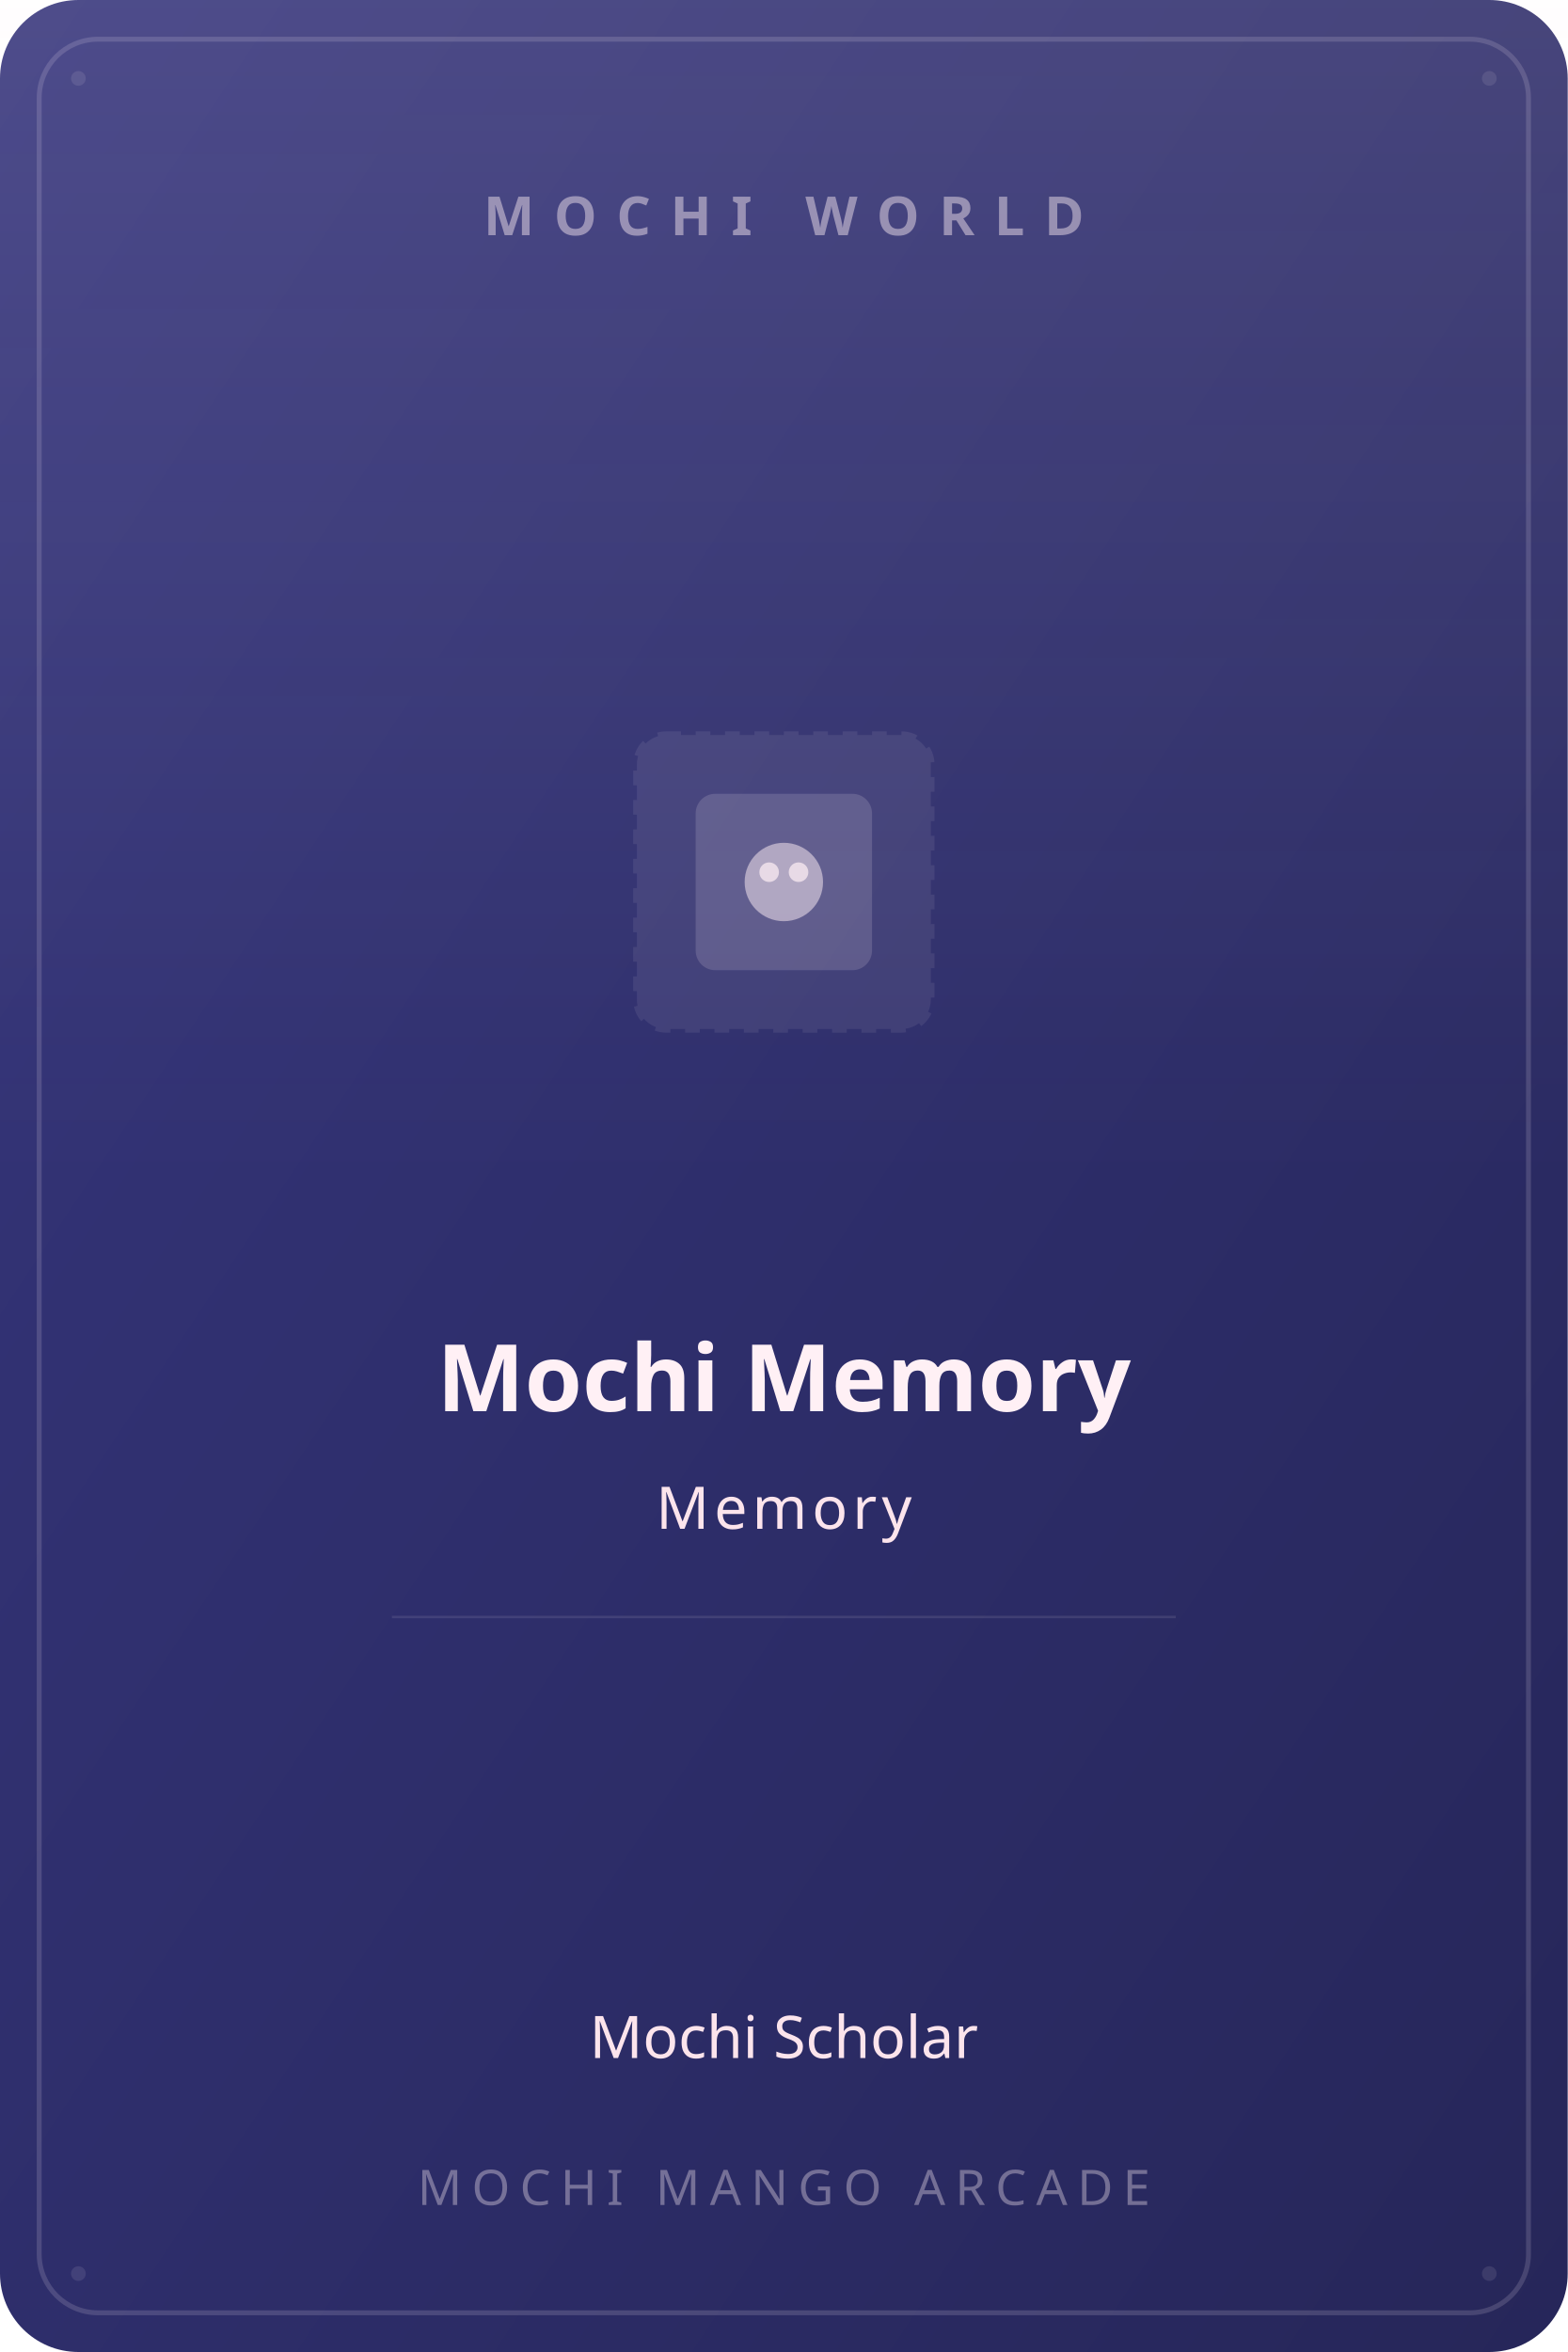
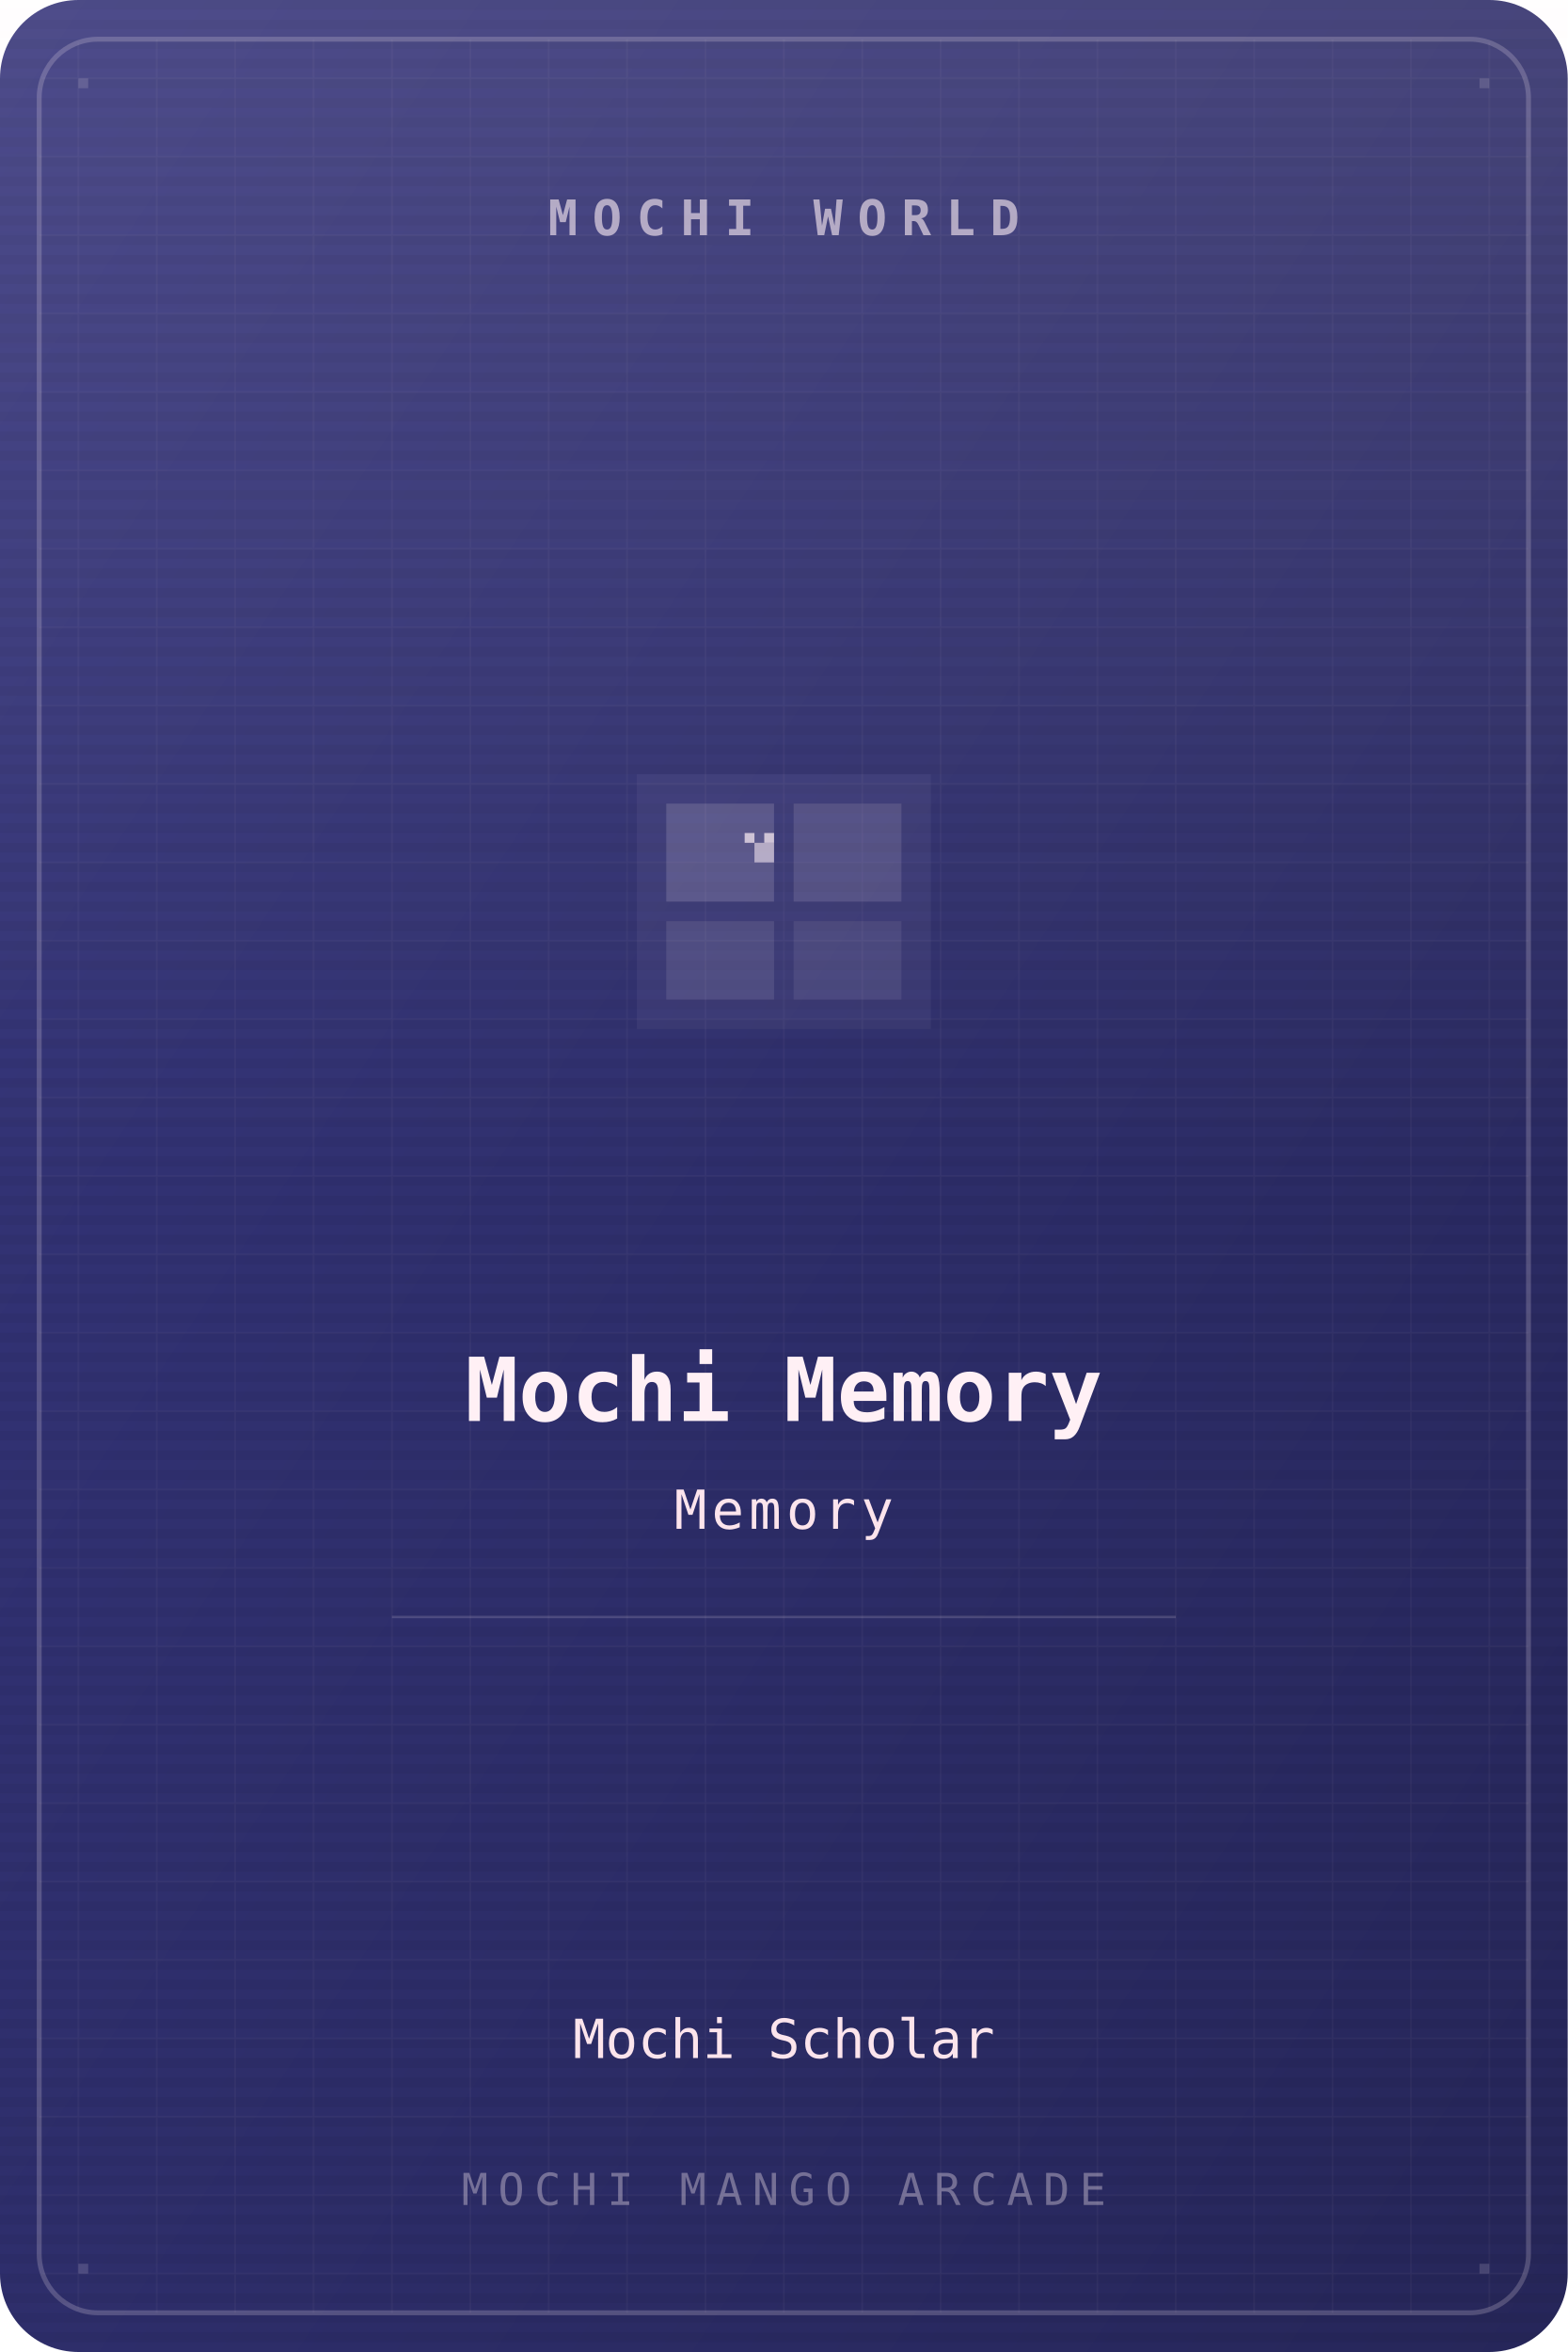
<svg xmlns="http://www.w3.org/2000/svg" viewBox="0 0 320 480">
  <defs>
    <linearGradient id="b" x1="0" y1="0" x2="1" y2="1">
      <stop offset="0%" stop-color="hsl(240,40%,35%)" />
      <stop offset="100%" stop-color="hsl(240,40%,25%)" />
    </linearGradient>
    <linearGradient id="g" x1=".5" y1="0" x2=".5" y2="1">
      <stop offset="0%" stop-color="#fff0f5" stop-opacity=".12" />
      <stop offset="100%" stop-color="#fff0f5" stop-opacity="0" />
    </linearGradient>
+     <pattern id="scan" width="4" height="4" patternUnits="userSpaceOnUse">
+       <rect width="4" height="2" fill="#000" opacity=".04" />
+     </pattern>
+     <pattern id="grid" width="16" height="16" patternUnits="userSpaceOnUse">
+       <rect width="16" height="16" fill="none" stroke="#fff0f5" stroke-width=".3" opacity=".04" />
+     </pattern>
  </defs>
  <rect width="320" height="480" rx="16" fill="url(#b)" />
-   <rect x="8" y="8" width="304" height="464" rx="12" fill="none" stroke="#fff0f5" stroke-width="1" opacity=".15" />
+   <rect width="320" height="480" rx="16" fill="url(#scan)" />
+   <rect x="8" y="8" width="304" height="464" rx="12" fill="url(#grid)" />
+   <rect x="8" y="8" width="304" height="464" rx="12" fill="none" stroke="#fff0f5" stroke-width="1" opacity=".2" />
  <rect x="0" y="0" width="320" height="240" fill="url(#g)" />
-   <text x="160" y="48" text-anchor="middle" fill="#fff0f5" font-size="11" font-weight="600" font-family="Outfit,sans-serif" opacity=".45" letter-spacing="4">MOCHI WORLD</text>
+   <text x="160" y="48" text-anchor="middle" fill="#fff0f5" font-size="10" font-weight="700" font-family="monospace" opacity=".6" letter-spacing="3">MOCHI WORLD</text>
  <g transform="translate(0,20)">
-     <rect x="130" y="130" width="60" height="60" rx="6" fill="#fff0f5" opacity=".08" stroke="#fff0f5" stroke-width="1.5" stroke-dasharray="3,3" />
-     <rect x="142" y="142" width="36" height="36" rx="4" fill="#fff0f5" opacity=".15" />
-     <circle cx="160" cy="160" r="8" fill="#fff0f5" opacity=".5" />
-     <circle cx="157" cy="158" r="2" fill="#fff0f5" opacity=".7" />
-     <circle cx="163" cy="158" r="2" fill="#fff0f5" opacity=".7" />
+     <rect x="130" y="138" width="60" height="52" fill="#fff0f5" opacity="0.05" />
+     <rect x="136" y="144" width="22" height="20" fill="#fff0f5" opacity="0.15" />
+     <rect x="162" y="144" width="22" height="20" fill="#fff0f5" opacity="0.12" />
+     <rect x="136" y="168" width="22" height="16" fill="#fff0f5" opacity="0.1" />
+     <rect x="162" y="168" width="22" height="16" fill="#fff0f5" opacity="0.08" />
+     <rect x="154" y="152" width="4" height="4" fill="#fff0f5" opacity="0.55" />
+     <rect x="152" y="150" width="2" height="2" fill="#fff0f5" opacity="0.7" />
+     <rect x="156" y="150" width="2" height="2" fill="#fff0f5" opacity="0.7" />
  </g>
-   <text x="160" y="288" text-anchor="middle" fill="#fff0f5" font-size="19" font-weight="700" font-family="Fredoka,Outfit,sans-serif">Mochi Memory</text>
-   <text x="160" y="312" text-anchor="middle" fill="#fce4ec" font-size="12" font-family="Outfit,sans-serif" letter-spacing="1">Memory</text>
-   <line x1="80" y1="330" x2="240" y2="330" stroke="#fff0f5" stroke-width=".5" opacity=".1" />
-   <text x="160" y="420" text-anchor="middle" fill="#fce4ec" font-size="12" font-family="Outfit,sans-serif">Mochi Scholar</text>
-   <text x="160" y="450" text-anchor="middle" fill="#fff0f5" font-size="10" font-family="Outfit,sans-serif" opacity=".35" letter-spacing="2">MOCHI MANGO ARCADE</text>
-   <circle cx="16" cy="16" r="1.5" fill="#fff0f5" opacity=".1" />
-   <circle cx="304" cy="16" r="1.5" fill="#fff0f5" opacity=".1" />
-   <circle cx="16" cy="464" r="1.5" fill="#fff0f5" opacity=".1" />
-   <circle cx="304" cy="464" r="1.5" fill="#fff0f5" opacity=".1" />
+   <text x="160" y="290" text-anchor="middle" fill="#fff0f5" font-size="18" font-weight="700" font-family="monospace">Mochi Memory</text>
+   <text x="160" y="312" text-anchor="middle" fill="#fce4ec" font-size="11" font-family="monospace" letter-spacing="1">Memory</text>
+   <line x1="80" y1="330" x2="240" y2="330" stroke="#fff0f5" stroke-width=".5" opacity=".15" />
+   <text x="160" y="420" text-anchor="middle" fill="#fce4ec" font-size="11" font-family="monospace">Mochi Scholar</text>
+   <text x="160" y="450" text-anchor="middle" fill="#fff0f5" font-size="9" font-family="monospace" opacity=".35" letter-spacing="2">MOCHI MANGO ARCADE</text>
+   <rect x="16" y="16" width="2" height="2" fill="#fff0f5" opacity=".15" />
+   <rect x="302" y="16" width="2" height="2" fill="#fff0f5" opacity=".15" />
+   <rect x="16" y="462" width="2" height="2" fill="#fff0f5" opacity=".15" />
+   <rect x="302" y="462" width="2" height="2" fill="#fff0f5" opacity=".15" />
</svg>
